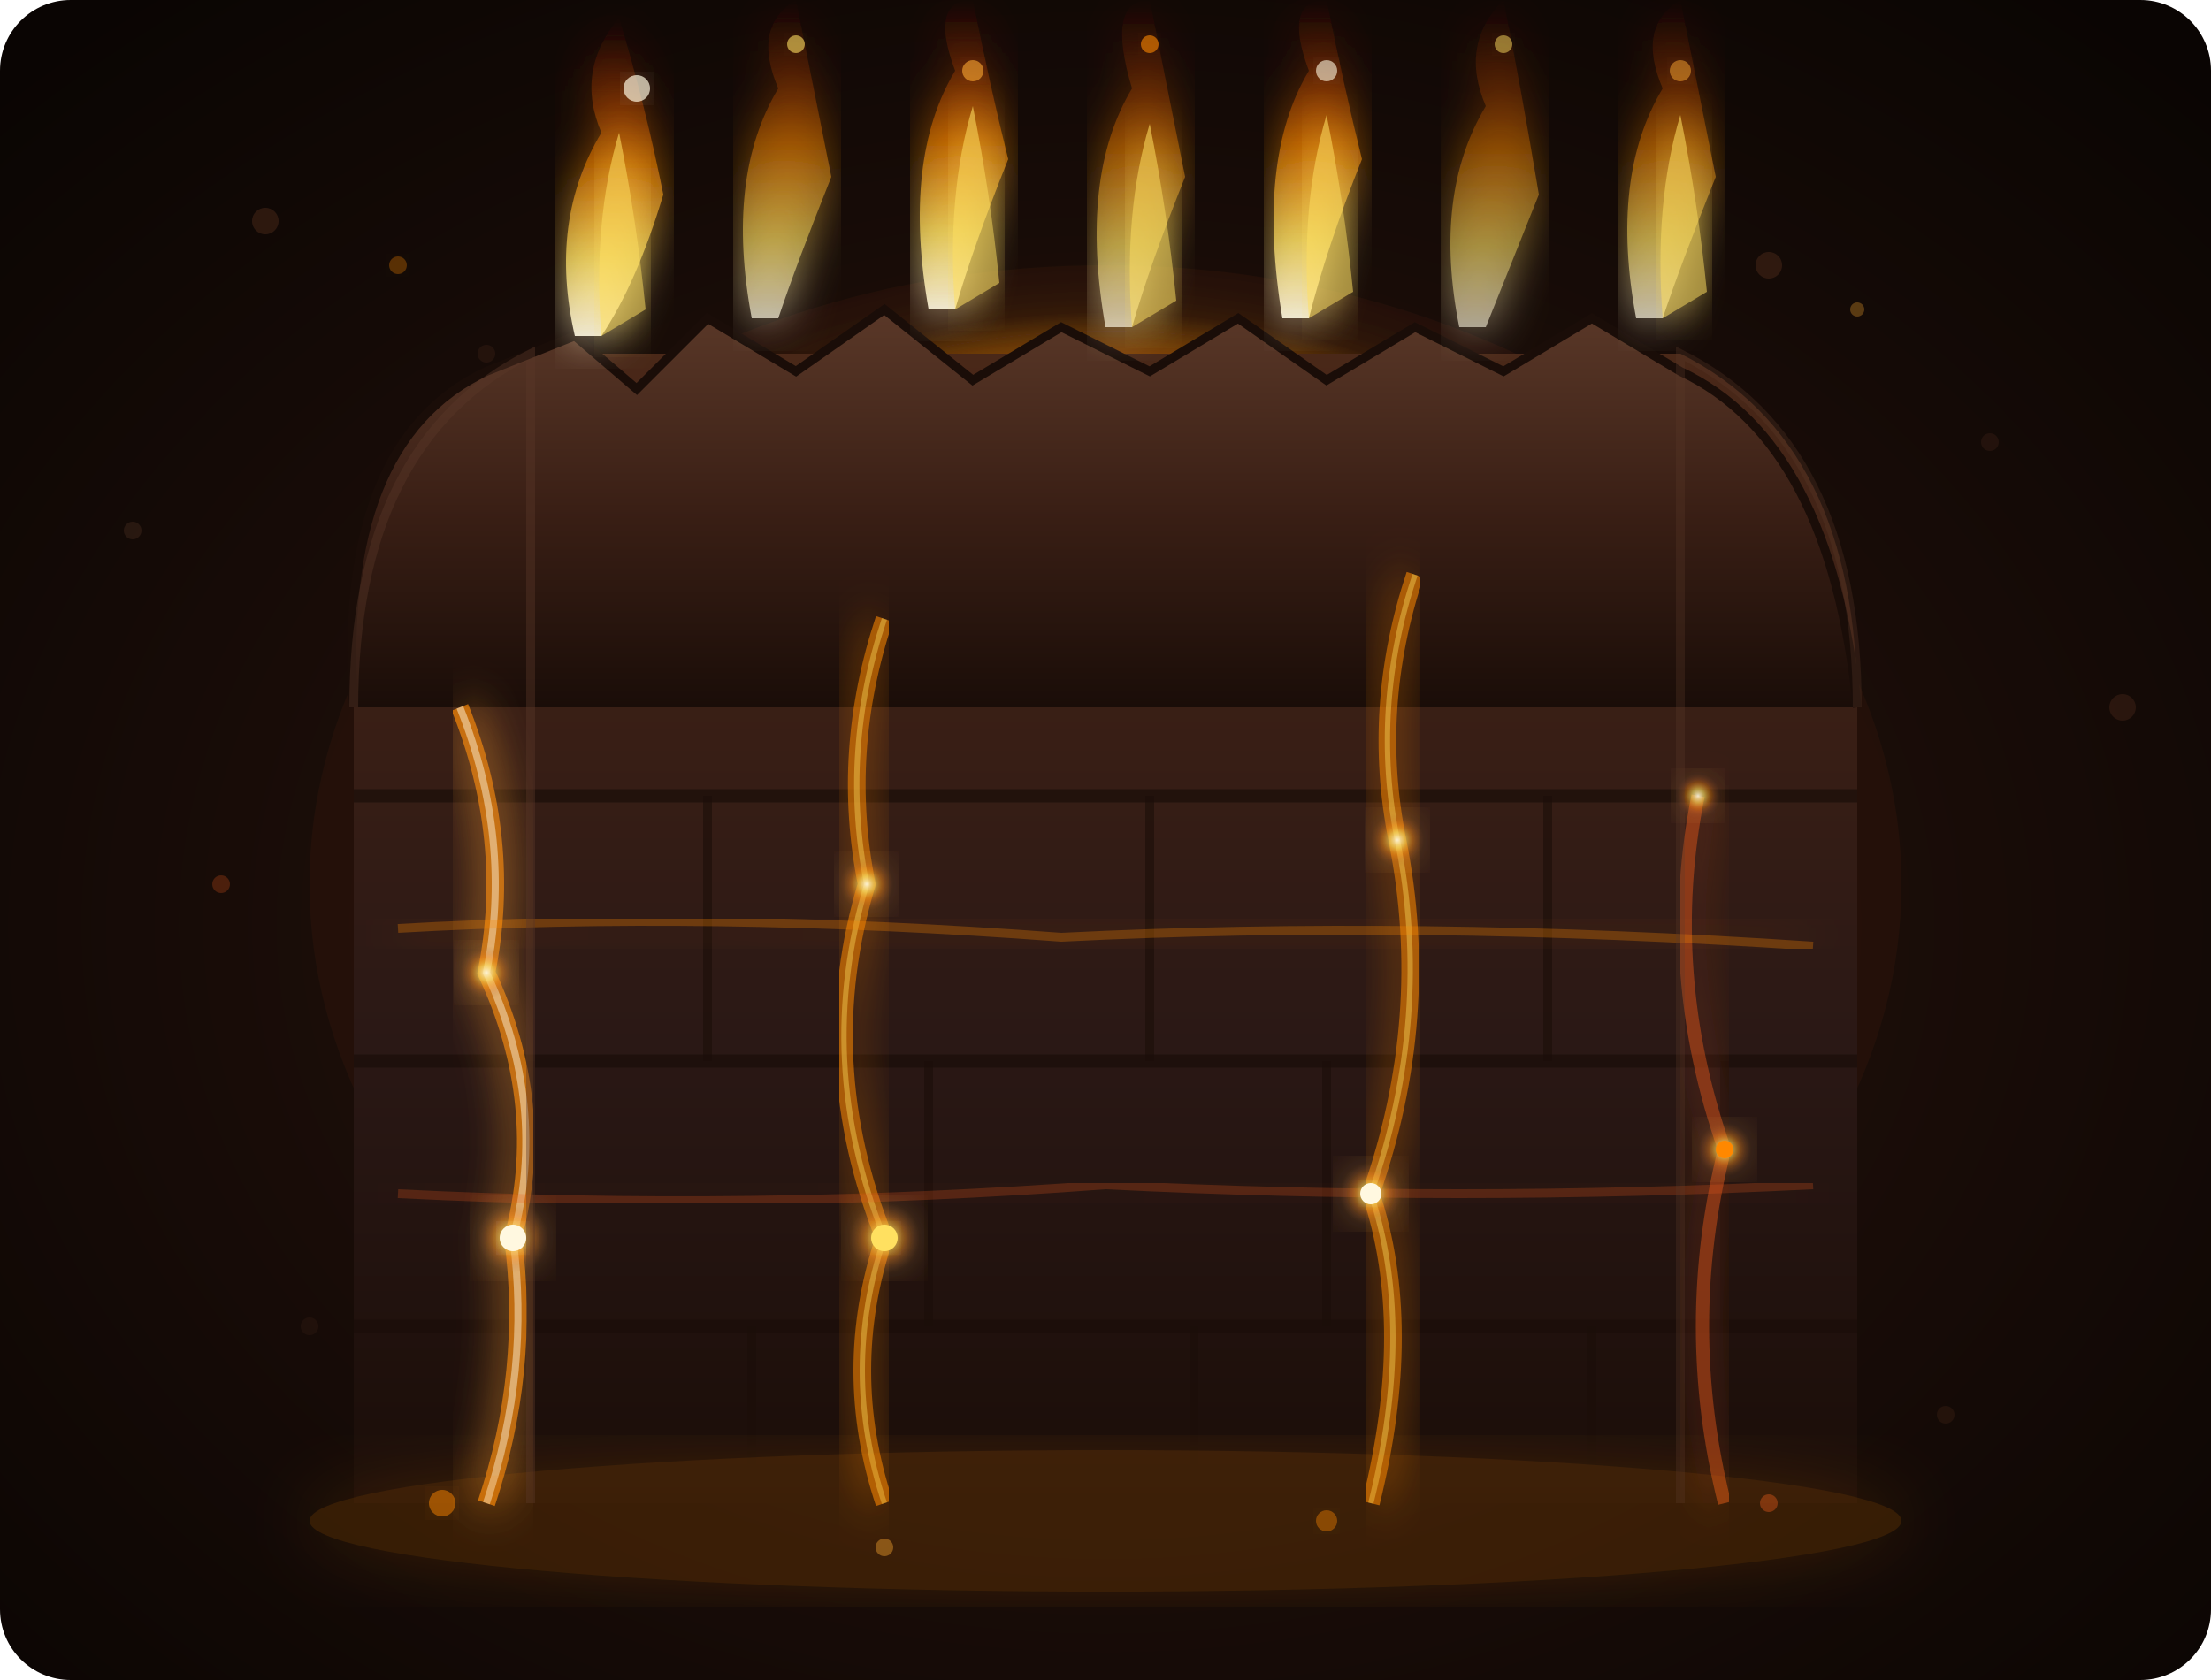
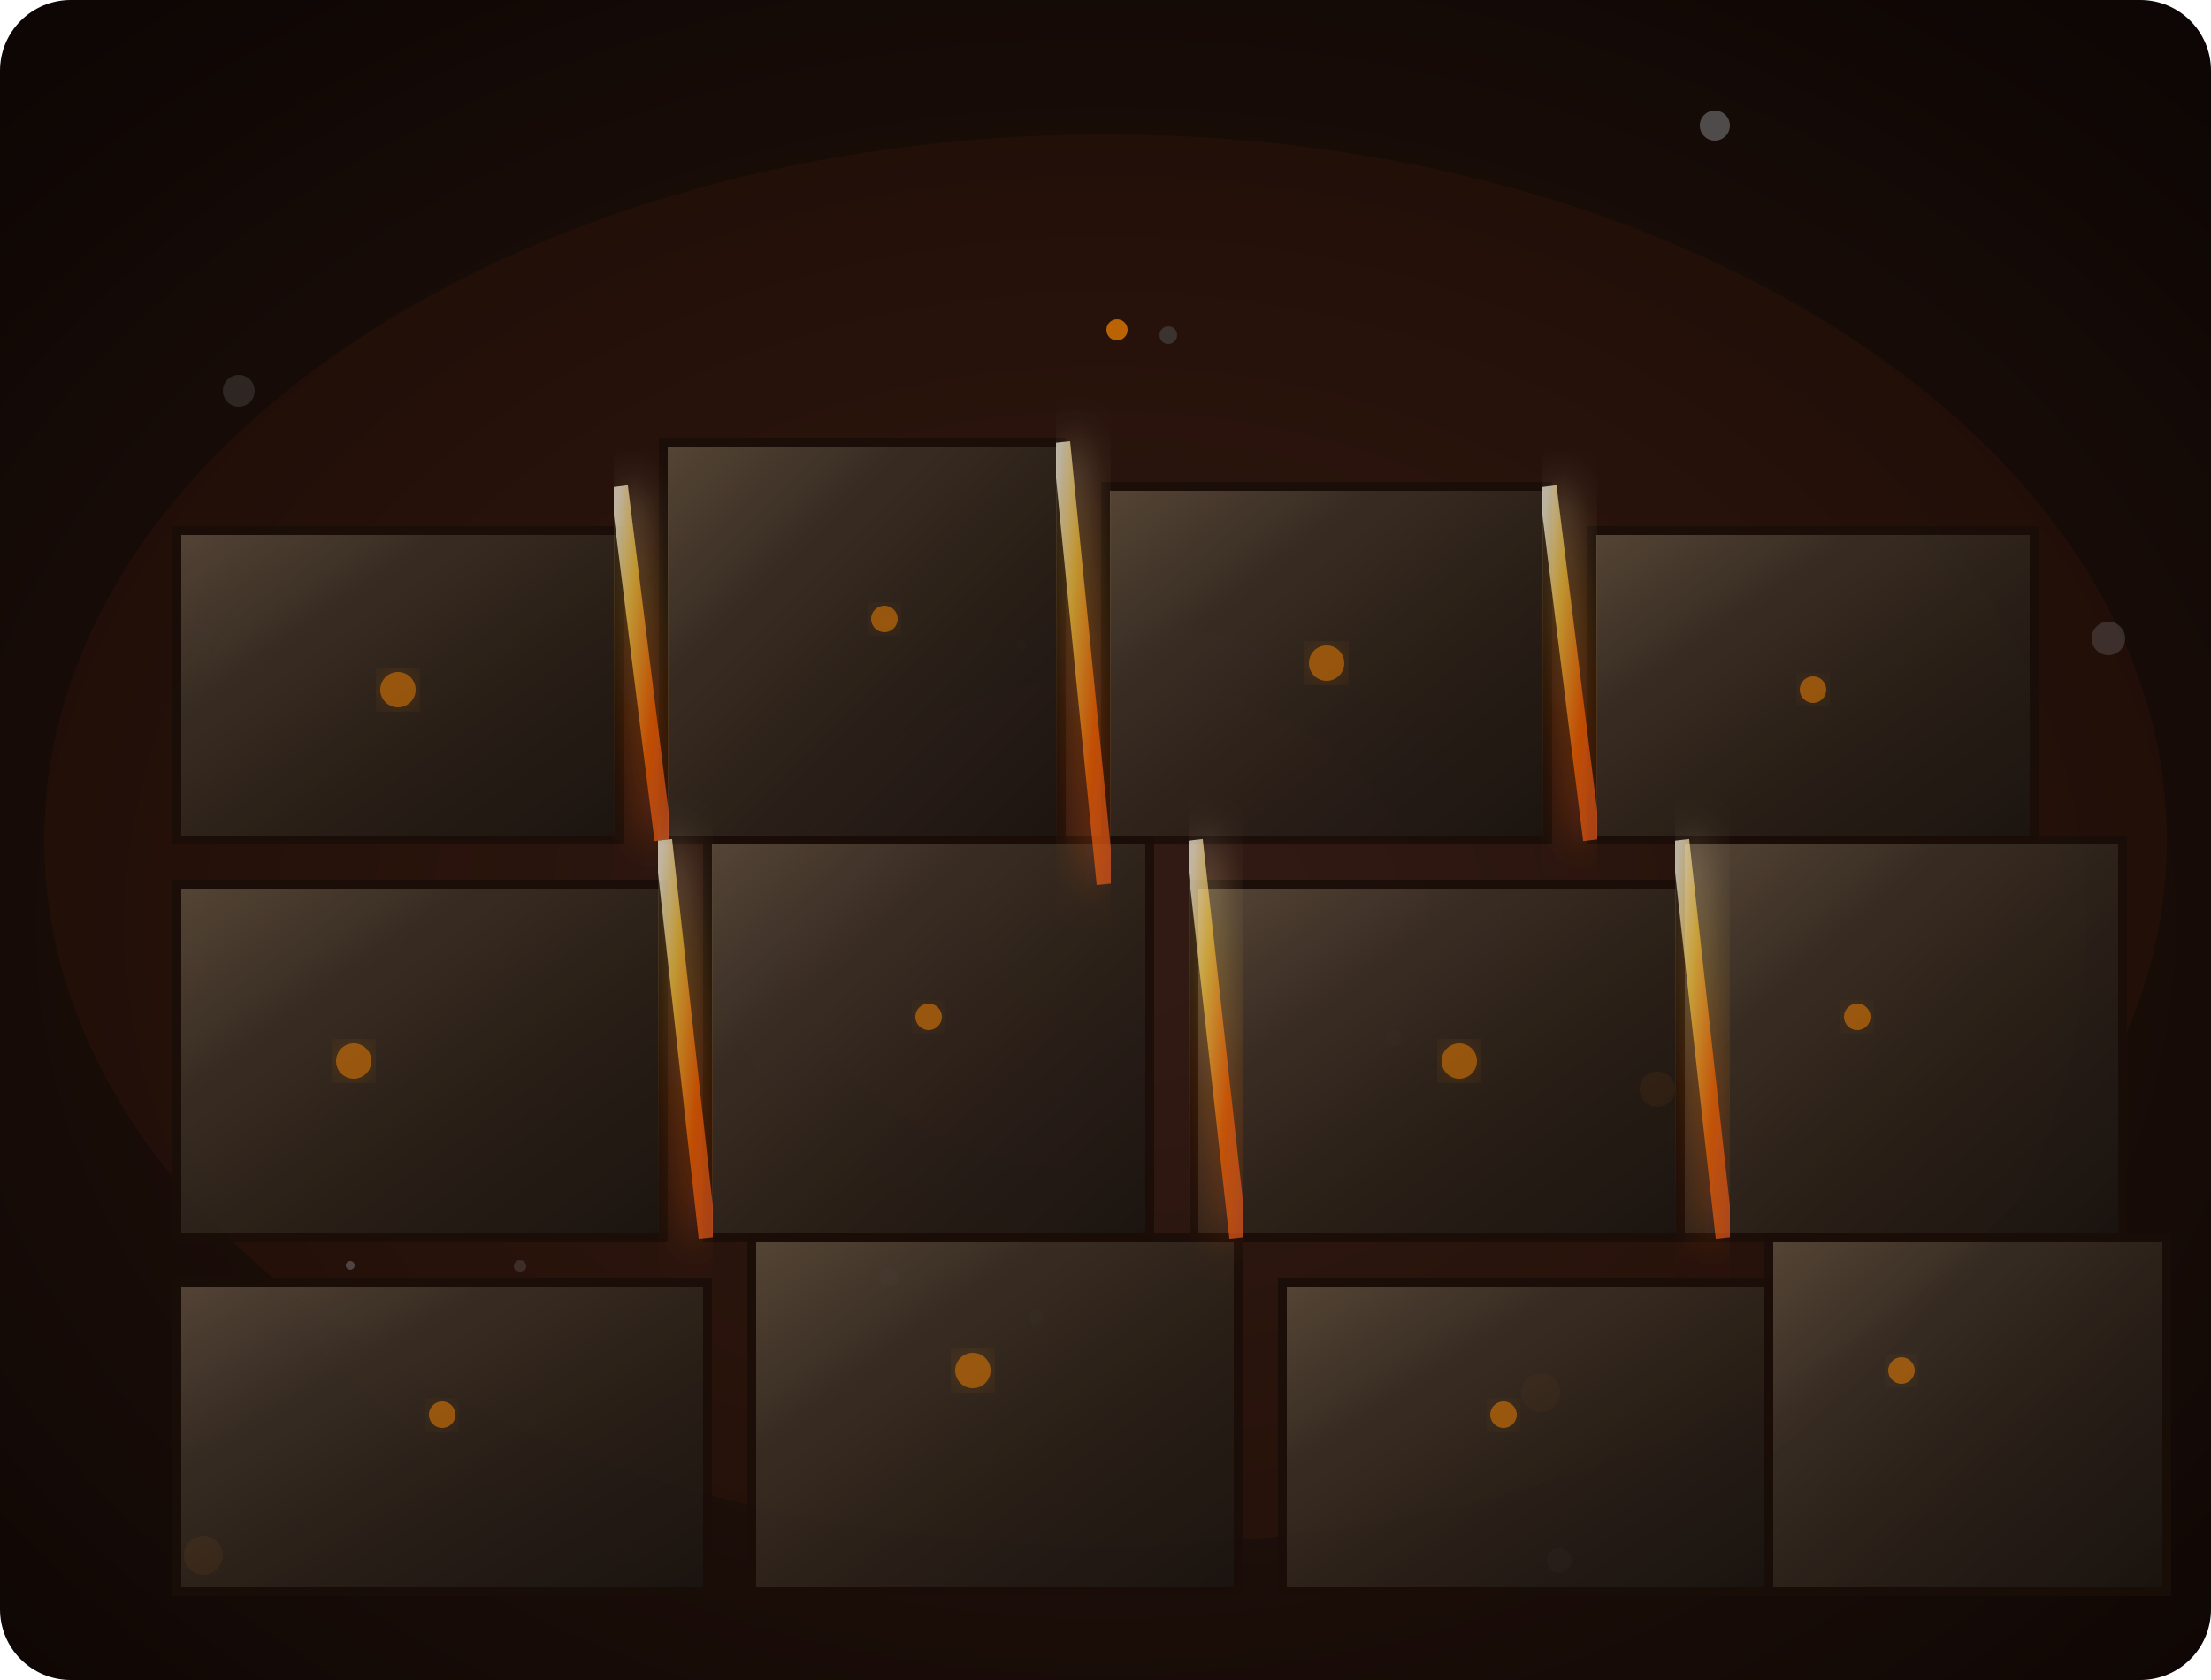
<svg xmlns="http://www.w3.org/2000/svg" width="250" height="190" viewBox="0 0 250 190">
  <defs>
-     <radialGradient id="bgBulwark" cx="50%" cy="55%" r="70%">
-       <stop offset="0%" stop-color="#2a1815" />
-       <stop offset="50%" stop-color="#1a0d08" />
-       <stop offset="100%" stop-color="#0a0503" />
-     </radialGradient>
-     <linearGradient id="wallGrad" x1="0%" y1="0%" x2="0%" y2="100%">
-       <stop offset="0%" stop-color="#4a2818" />
-       <stop offset="30%" stop-color="#3a1f15" />
-       <stop offset="60%" stop-color="#2a1815" />
-       <stop offset="100%" stop-color="#1a0d08" />
-     </linearGradient>
-     <linearGradient id="wallEdge" x1="0%" y1="0%" x2="0%" y2="100%">
-       <stop offset="0%" stop-color="#5a3828" />
-       <stop offset="50%" stop-color="#3a1f15" />
-       <stop offset="100%" stop-color="#1a0d08" />
-     </linearGradient>
-     <radialGradient id="crackGlow" cx="50%" cy="50%" r="50%">
-       <stop offset="0%" stop-color="#fff8e0" stop-opacity="0.9" />
-       <stop offset="30%" stop-color="#ffe060" stop-opacity="0.6" />
-       <stop offset="60%" stop-color="#ff8800" stop-opacity="0.3" />
-       <stop offset="100%" stop-color="#8a2a05" stop-opacity="0" />
-     </radialGradient>
-     <linearGradient id="flameLick" x1="50%" y1="100%" x2="50%" y2="0%">
-       <stop offset="0%" stop-color="#fff8e0" stop-opacity="0.9" />
-       <stop offset="25%" stop-color="#ffe060" stop-opacity="0.7" />
-       <stop offset="55%" stop-color="#ff8800" stop-opacity="0.5" />
-       <stop offset="100%" stop-color="#c41a05" stop-opacity="0" />
-     </linearGradient>
-     <radialGradient id="shieldGlow2" cx="50%" cy="50%" r="50%">
-       <stop offset="70%" stop-color="#e6591a" stop-opacity="0" />
-       <stop offset="90%" stop-color="#ff8800" stop-opacity="0.3" />
-       <stop offset="100%" stop-color="#ffaa30" stop-opacity="0" />
-     </radialGradient>
-     <filter id="glowBulwark">
+     <filter id="glow1">
      <feGaussianBlur stdDeviation="2.5" result="blur" />
      <feMerge>
        <feMergeNode in="blur" />
        <feMergeNode in="SourceGraphic" />
      </feMerge>
    </filter>
-     <filter id="softGlowBulwark">
-       <feGaussianBlur stdDeviation="4" result="blur" />
-       <feMerge>
-         <feMergeNode in="blur" />
-         <feMergeNode in="SourceGraphic" />
-       </feMerge>
-     </filter>
+     <radialGradient id="bg2" cx="50%" cy="55%" r="70%">
+       <stop offset="0%" stop-color="#2a1815" />
+       <stop offset="60%" stop-color="#1a0d08" />
+       <stop offset="100%" stop-color="#0d0604" />
+     </radialGradient>
+     <linearGradient id="lin3" x1="0%" y1="0%" x2="100%" y2="100%">
+       <stop offset="0%" stop-color="#5a4a3a" />
+       <stop offset="30%" stop-color="#3a2f25" />
+       <stop offset="60%" stop-color="#2a2018" />
+       <stop offset="100%" stop-color="#1a1410" />
+     </linearGradient>
+     <linearGradient id="lin4" x1="0%" y1="0%" x2="100%" y2="100%">
+       <stop offset="0%" stop-color="#fff8e0" />
+       <stop offset="30%" stop-color="#ffcc40" />
+       <stop offset="70%" stop-color="#ff6600" />
+       <stop offset="100%" stop-color="#e6591a" />
+     </linearGradient>
  </defs>
-   <rect width="250" height="190" fill="url(#bgBulwark)" rx="8" />
-   <ellipse cx="125" cy="100" rx="90" ry="70" fill="#e6591a" opacity="0.05" />
-   <ellipse cx="125" cy="85" rx="70" ry="50" fill="url(#shieldGlow2)" filter="url(#softGlowBulwark)" />
-   <circle cx="30" cy="25" r="1.5" fill="#4a2818" opacity="0.5" />
-   <circle cx="55" cy="40" r="1" fill="#3a1f15" opacity="0.4" />
-   <circle cx="200" cy="30" r="1.5" fill="#4a2818" opacity="0.5" />
-   <circle cx="225" cy="50" r="1" fill="#3a1f15" opacity="0.4" />
-   <circle cx="15" cy="60" r="1" fill="#5a3828" opacity="0.3" />
-   <circle cx="240" cy="80" r="1.5" fill="#4a2818" opacity="0.4" />
-   <circle cx="35" cy="150" r="1" fill="#3a1f15" opacity="0.3" />
-   <circle cx="220" cy="160" r="1" fill="#4a2818" opacity="0.3" />
-   <circle cx="45" cy="30" r="1" fill="#ff8800" opacity="0.3" filter="url(#glowBulwark)" />
-   <circle cx="210" cy="35" r="0.8" fill="#ffaa30" opacity="0.3" />
-   <circle cx="25" cy="100" r="1" fill="#e6591a" opacity="0.25" />
-   <path d="M 40 170 L 40 80 Q 40 50 60 40 L 190 40 Q 210 50 210 80 L 210 170 Z" fill="url(#wallGrad)" />
-   <path d="M 40 80 Q 38 50 55 42 L 65 38 L 72 44 L 80 36 L 90 42 L 100 35 L 110 43 L 120 37 L 130 42 L 140 36 L 150 43 L 160 37 L 170 42 L 180 36 L 190 42 Q 207 50 210 80" fill="url(#wallEdge)" stroke="#1a0d08" stroke-width="1" />
-   <line x1="40" y1="90" x2="210" y2="90" stroke="#1a0d08" stroke-width="1.5" opacity="0.7" />
-   <line x1="40" y1="120" x2="210" y2="120" stroke="#1a0d08" stroke-width="1.5" opacity="0.7" />
-   <line x1="40" y1="150" x2="210" y2="150" stroke="#1a0d08" stroke-width="1.5" opacity="0.7" />
-   <line x1="80" y1="90" x2="80" y2="120" stroke="#1a0d08" stroke-width="1" opacity="0.6" />
-   <line x1="130" y1="90" x2="130" y2="120" stroke="#1a0d08" stroke-width="1" opacity="0.6" />
-   <line x1="175" y1="90" x2="175" y2="120" stroke="#1a0d08" stroke-width="1" opacity="0.6" />
-   <line x1="60" y1="120" x2="60" y2="150" stroke="#1a0d08" stroke-width="1" opacity="0.6" />
-   <line x1="105" y1="120" x2="105" y2="150" stroke="#1a0d08" stroke-width="1" opacity="0.6" />
-   <line x1="150" y1="120" x2="150" y2="150" stroke="#1a0d08" stroke-width="1" opacity="0.6" />
-   <line x1="195" y1="120" x2="195" y2="150" stroke="#1a0d08" stroke-width="1" opacity="0.6" />
-   <line x1="85" y1="150" x2="85" y2="170" stroke="#1a0d08" stroke-width="1" opacity="0.6" />
-   <line x1="135" y1="150" x2="135" y2="170" stroke="#1a0d08" stroke-width="1" opacity="0.6" />
-   <line x1="180" y1="150" x2="180" y2="170" stroke="#1a0d08" stroke-width="1" opacity="0.6" />
-   <path d="M 55 170 Q 60 155 58 140 Q 62 125 55 110 Q 58 95 52 80" stroke="#ff8800" stroke-width="2" fill="none" opacity="0.7" filter="url(#glowBulwark)" />
-   <path d="M 55 170 Q 60 155 58 140 Q 62 125 55 110 Q 58 95 52 80" stroke="#fff8e0" stroke-width="0.8" fill="none" opacity="0.5" filter="url(#glowBulwark)" />
-   <path d="M 100 170 Q 95 155 100 140 Q 92 120 98 100 Q 95 85 100 70" stroke="#ff8800" stroke-width="2" fill="none" opacity="0.6" filter="url(#glowBulwark)" />
-   <path d="M 100 170 Q 95 155 100 140 Q 92 120 98 100 Q 95 85 100 70" stroke="#ffe060" stroke-width="0.6" fill="none" opacity="0.4" />
-   <path d="M 155 170 Q 160 150 155 135 Q 162 115 158 95 Q 155 80 160 65" stroke="#ff8800" stroke-width="2" fill="none" opacity="0.6" filter="url(#glowBulwark)" />
-   <path d="M 155 170 Q 160 150 155 135 Q 162 115 158 95 Q 155 80 160 65" stroke="#ffe060" stroke-width="0.6" fill="none" opacity="0.4" />
-   <path d="M 195 170 Q 190 150 195 130 Q 188 110 192 90" stroke="#e6591a" stroke-width="1.5" fill="none" opacity="0.5" filter="url(#glowBulwark)" />
-   <path d="M 45 105 Q 80 103 120 106 Q 160 104 205 107" stroke="#ff8800" stroke-width="1" fill="none" opacity="0.3" filter="url(#glowBulwark)" />
-   <path d="M 45 135 Q 85 137 125 134 Q 165 136 205 134" stroke="#e6591a" stroke-width="1" fill="none" opacity="0.25" filter="url(#glowBulwark)" />
-   <circle cx="58" cy="140" r="4" fill="url(#crackGlow)" filter="url(#glowBulwark)" />
-   <circle cx="58" cy="140" r="1.5" fill="#fff8e0" filter="url(#glowBulwark)" />
-   <circle cx="100" cy="140" r="4" fill="url(#crackGlow)" filter="url(#glowBulwark)" />
-   <circle cx="100" cy="140" r="1.5" fill="#ffe060" filter="url(#glowBulwark)" />
-   <circle cx="155" cy="135" r="3.5" fill="url(#crackGlow)" filter="url(#glowBulwark)" />
-   <circle cx="155" cy="135" r="1.2" fill="#fff8e0" filter="url(#glowBulwark)" />
-   <circle cx="195" cy="130" r="3" fill="url(#crackGlow)" filter="url(#glowBulwark)" />
-   <circle cx="195" cy="130" r="1" fill="#ff8800" filter="url(#glowBulwark)" />
-   <circle cx="55" cy="110" r="3" fill="url(#crackGlow)" filter="url(#glowBulwark)" />
-   <circle cx="98" cy="100" r="3" fill="url(#crackGlow)" filter="url(#glowBulwark)" />
-   <circle cx="158" cy="95" r="3" fill="url(#crackGlow)" filter="url(#glowBulwark)" />
-   <circle cx="192" cy="90" r="2.5" fill="url(#crackGlow)" filter="url(#glowBulwark)" />
-   <path d="M 65 38 Q 62 25 68 15 Q 65 8 70 2 Q 73 12 75 22 Q 72 32 68 38 Z" fill="url(#flameLick)" filter="url(#glowBulwark)" />
-   <path d="M 85 36 Q 82 20 88 10 Q 85 3 90 0 Q 92 10 94 20 Q 90 30 88 36 Z" fill="url(#flameLick)" opacity="0.8" filter="url(#glowBulwark)" />
-   <path d="M 105 35 Q 102 18 108 8 Q 105 0 110 0 Q 112 10 114 18 Q 110 28 108 35 Z" fill="url(#flameLick)" filter="url(#glowBulwark)" />
-   <path d="M 125 37 Q 122 20 128 10 Q 125 0 130 0 Q 132 10 134 20 Q 130 30 128 37 Z" fill="url(#flameLick)" opacity="0.8" filter="url(#glowBulwark)" />
-   <path d="M 145 36 Q 142 18 148 8 Q 145 0 150 0 Q 152 10 154 18 Q 150 28 148 36 Z" fill="url(#flameLick)" filter="url(#glowBulwark)" />
-   <path d="M 165 37 Q 162 22 168 12 Q 165 5 170 0 Q 172 10 174 22 Q 170 32 168 37 Z" fill="url(#flameLick)" opacity="0.7" filter="url(#glowBulwark)" />
-   <path d="M 185 36 Q 182 20 188 10 Q 185 3 190 0 Q 192 10 194 20 Q 190 30 188 36 Z" fill="url(#flameLick)" opacity="0.8" filter="url(#glowBulwark)" />
-   <path d="M 68 38 Q 67 25 70 15 Q 72 25 73 35 Z" fill="#ffe060" opacity="0.6" filter="url(#glowBulwark)" />
-   <path d="M 108 35 Q 107 22 110 12 Q 112 22 113 32 Z" fill="#ffe060" opacity="0.6" filter="url(#glowBulwark)" />
-   <path d="M 128 37 Q 127 24 130 14 Q 132 24 133 34 Z" fill="#ffe060" opacity="0.6" filter="url(#glowBulwark)" />
-   <path d="M 148 36 Q 147 23 150 13 Q 152 23 153 33 Z" fill="#ffe060" opacity="0.6" filter="url(#glowBulwark)" />
-   <path d="M 188 36 Q 187 23 190 13 Q 192 23 193 33 Z" fill="#ffe060" opacity="0.6" filter="url(#glowBulwark)" />
-   <circle cx="72" cy="10" r="1.5" fill="#fff8e0" opacity="0.7" filter="url(#glowBulwark)" />
-   <circle cx="90" cy="5" r="1" fill="#ffe060" opacity="0.6" filter="url(#glowBulwark)" />
-   <circle cx="110" cy="8" r="1.2" fill="#ffaa30" opacity="0.6" filter="url(#glowBulwark)" />
-   <circle cx="130" cy="5" r="1" fill="#ff8800" opacity="0.6" filter="url(#glowBulwark)" />
-   <circle cx="150" cy="8" r="1.2" fill="#fff8e0" opacity="0.6" filter="url(#glowBulwark)" />
-   <circle cx="170" cy="5" r="1" fill="#ffe060" opacity="0.5" filter="url(#glowBulwark)" />
-   <circle cx="190" cy="8" r="1.2" fill="#ffaa30" opacity="0.5" filter="url(#glowBulwark)" />
-   <ellipse cx="125" cy="172" rx="90" ry="8" fill="#ff8800" opacity="0.15" filter="url(#softGlowBulwark)" />
-   <circle cx="50" cy="170" r="1.5" fill="#ff8800" opacity="0.5" filter="url(#glowBulwark)" />
-   <circle cx="100" cy="175" r="1" fill="#ffaa30" opacity="0.4" />
-   <circle cx="150" cy="172" r="1.2" fill="#ff8800" opacity="0.4" filter="url(#glowBulwark)" />
-   <circle cx="200" cy="170" r="1" fill="#e6591a" opacity="0.4" />
-   <path d="M 40 80 Q 40 50 60 40 L 60 170" fill="none" stroke="#5a3828" stroke-width="1" opacity="0.4" />
-   <path d="M 210 80 Q 210 50 190 40 L 190 170" fill="none" stroke="#5a3828" stroke-width="1" opacity="0.3" />
+   <rect width="250" height="190" fill="url(#bg2)" rx="8" />
+   <ellipse cx="125.0" cy="95.0" rx="120.0" ry="79.8" fill="#e6591a" opacity="0.05" />
+   <circle cx="157.6" cy="117.4" r="0.9" fill="#555555" opacity="0.33" />
+   <circle cx="132.1" cy="37.9" r="1.0" fill="#4a4a4a" opacity="0.58" />
+   <circle cx="115.5" cy="72.9" r="0.5" fill="#555555" opacity="0.35" />
+   <circle cx="39.6" cy="143.1" r="0.5" fill="#6a6a6a" opacity="0.58" />
+   <circle cx="100.2" cy="70.3" r="0.7" fill="#5a5a5a" opacity="0.46" />
+   <circle cx="58.8" cy="143.2" r="0.7" fill="#7a7a7a" opacity="0.26" />
+   <circle cx="193.9" cy="14.2" r="1.7" fill="#7a7a7a" opacity="0.58" />
+   <circle cx="117.1" cy="149.0" r="0.8" fill="#4a4a4a" opacity="0.59" />
+   <circle cx="176.3" cy="176.5" r="1.4" fill="#888888" opacity="0.35" />
+   <circle cx="27.0" cy="44.2" r="1.8" fill="#555555" opacity="0.36" />
+   <circle cx="100.5" cy="144.5" r="1.1" fill="#5a5a5a" opacity="0.31" />
+   <circle cx="238.4" cy="72.2" r="1.9" fill="#7a7a7a" opacity="0.31" />
+   <circle cx="126.3" cy="37.3" r="1.2" fill="#ff8800" opacity="0.68" />
+   <circle cx="174.2" cy="157.5" r="2.2" fill="#ff8800" opacity="0.32" />
+   <circle cx="187.4" cy="123.2" r="2.0" fill="#ff8800" opacity="0.56" />
+   <circle cx="23.0" cy="175.9" r="2.2" fill="#ff8800" opacity="0.51" />
+   <rect x="20" y="60" width="50" height="35" fill="url(#lin3)" stroke="#1a0d08" stroke-width="1" opacity="0.9" />
+   <rect x="75" y="50" width="45" height="45" fill="url(#lin3)" stroke="#1a0d08" stroke-width="1" opacity="0.9" />
+   <rect x="125" y="55" width="50" height="40" fill="url(#lin3)" stroke="#1a0d08" stroke-width="1" opacity="0.9" />
+   <rect x="180" y="60" width="50" height="35" fill="url(#lin3)" stroke="#1a0d08" stroke-width="1" opacity="0.9" />
+   <rect x="20" y="100" width="55" height="40" fill="url(#lin3)" stroke="#1a0d08" stroke-width="1" opacity="0.9" />
+   <rect x="80" y="95" width="50" height="45" fill="url(#lin3)" stroke="#1a0d08" stroke-width="1" opacity="0.9" />
+   <rect x="135" y="100" width="55" height="40" fill="url(#lin3)" stroke="#1a0d08" stroke-width="1" opacity="0.9" />
+   <rect x="190" y="95" width="50" height="45" fill="url(#lin3)" stroke="#1a0d08" stroke-width="1" opacity="0.9" />
+   <rect x="20" y="145" width="60" height="35" fill="url(#lin3)" stroke="#1a0d08" stroke-width="1" opacity="0.9" />
+   <rect x="85" y="140" width="55" height="40" fill="url(#lin3)" stroke="#1a0d08" stroke-width="1" opacity="0.9" />
+   <rect x="145" y="145" width="55" height="35" fill="url(#lin3)" stroke="#1a0d08" stroke-width="1" opacity="0.9" />
+   <rect x="200" y="140" width="45" height="40" fill="url(#lin3)" stroke="#1a0d08" stroke-width="1" opacity="0.9" />
+   <line x1="70" y1="55" x2="75" y2="95" stroke="url(#lin4)" stroke-width="2" opacity="0.7" filter="url(#glow1)" />
+   <line x1="120" y1="50" x2="125" y2="100" stroke="url(#lin4)" stroke-width="2" opacity="0.7" filter="url(#glow1)" />
+   <line x1="175" y1="55" x2="180" y2="95" stroke="url(#lin4)" stroke-width="2" opacity="0.7" filter="url(#glow1)" />
+   <line x1="75" y1="95" x2="80" y2="140" stroke="url(#lin4)" stroke-width="2" opacity="0.7" filter="url(#glow1)" />
+   <line x1="135" y1="95" x2="140" y2="140" stroke="url(#lin4)" stroke-width="2" opacity="0.7" filter="url(#glow1)" />
+   <line x1="190" y1="95" x2="195" y2="140" stroke="url(#lin4)" stroke-width="2" opacity="0.7" filter="url(#glow1)" />
+   <line x1="20" y1="95" x2="245" y2="95" stroke="url(#lin4)" stroke-width="1.5" opacity="0.4" filter="url(#glow1)" />
+   <line x1="20" y1="140" x2="245" y2="140" stroke="url(#lin4)" stroke-width="1.5" opacity="0.4" filter="url(#glow1)" />
+   <circle cx="45" cy="78" r="2" fill="#ff8800" opacity="0.5" filter="url(#glow1)" />
+   <circle cx="100" cy="70" r="1.5" fill="#ff8800" opacity="0.5" filter="url(#glow1)" />
+   <circle cx="150" cy="75" r="2" fill="#ff8800" opacity="0.5" filter="url(#glow1)" />
+   <circle cx="205" cy="78" r="1.5" fill="#ff8800" opacity="0.5" filter="url(#glow1)" />
+   <circle cx="40" cy="120" r="2" fill="#ff8800" opacity="0.5" filter="url(#glow1)" />
+   <circle cx="105" cy="115" r="1.5" fill="#ff8800" opacity="0.5" filter="url(#glow1)" />
+   <circle cx="165" cy="120" r="2" fill="#ff8800" opacity="0.5" filter="url(#glow1)" />
+   <circle cx="210" cy="115" r="1.5" fill="#ff8800" opacity="0.5" filter="url(#glow1)" />
+   <circle cx="50" cy="160" r="1.5" fill="#ff8800" opacity="0.5" filter="url(#glow1)" />
+   <circle cx="110" cy="155" r="2" fill="#ff8800" opacity="0.5" filter="url(#glow1)" />
+   <circle cx="170" cy="160" r="1.5" fill="#ff8800" opacity="0.5" filter="url(#glow1)" />
+   <circle cx="215" cy="155" r="1.5" fill="#ff8800" opacity="0.5" filter="url(#glow1)" />
</svg>
